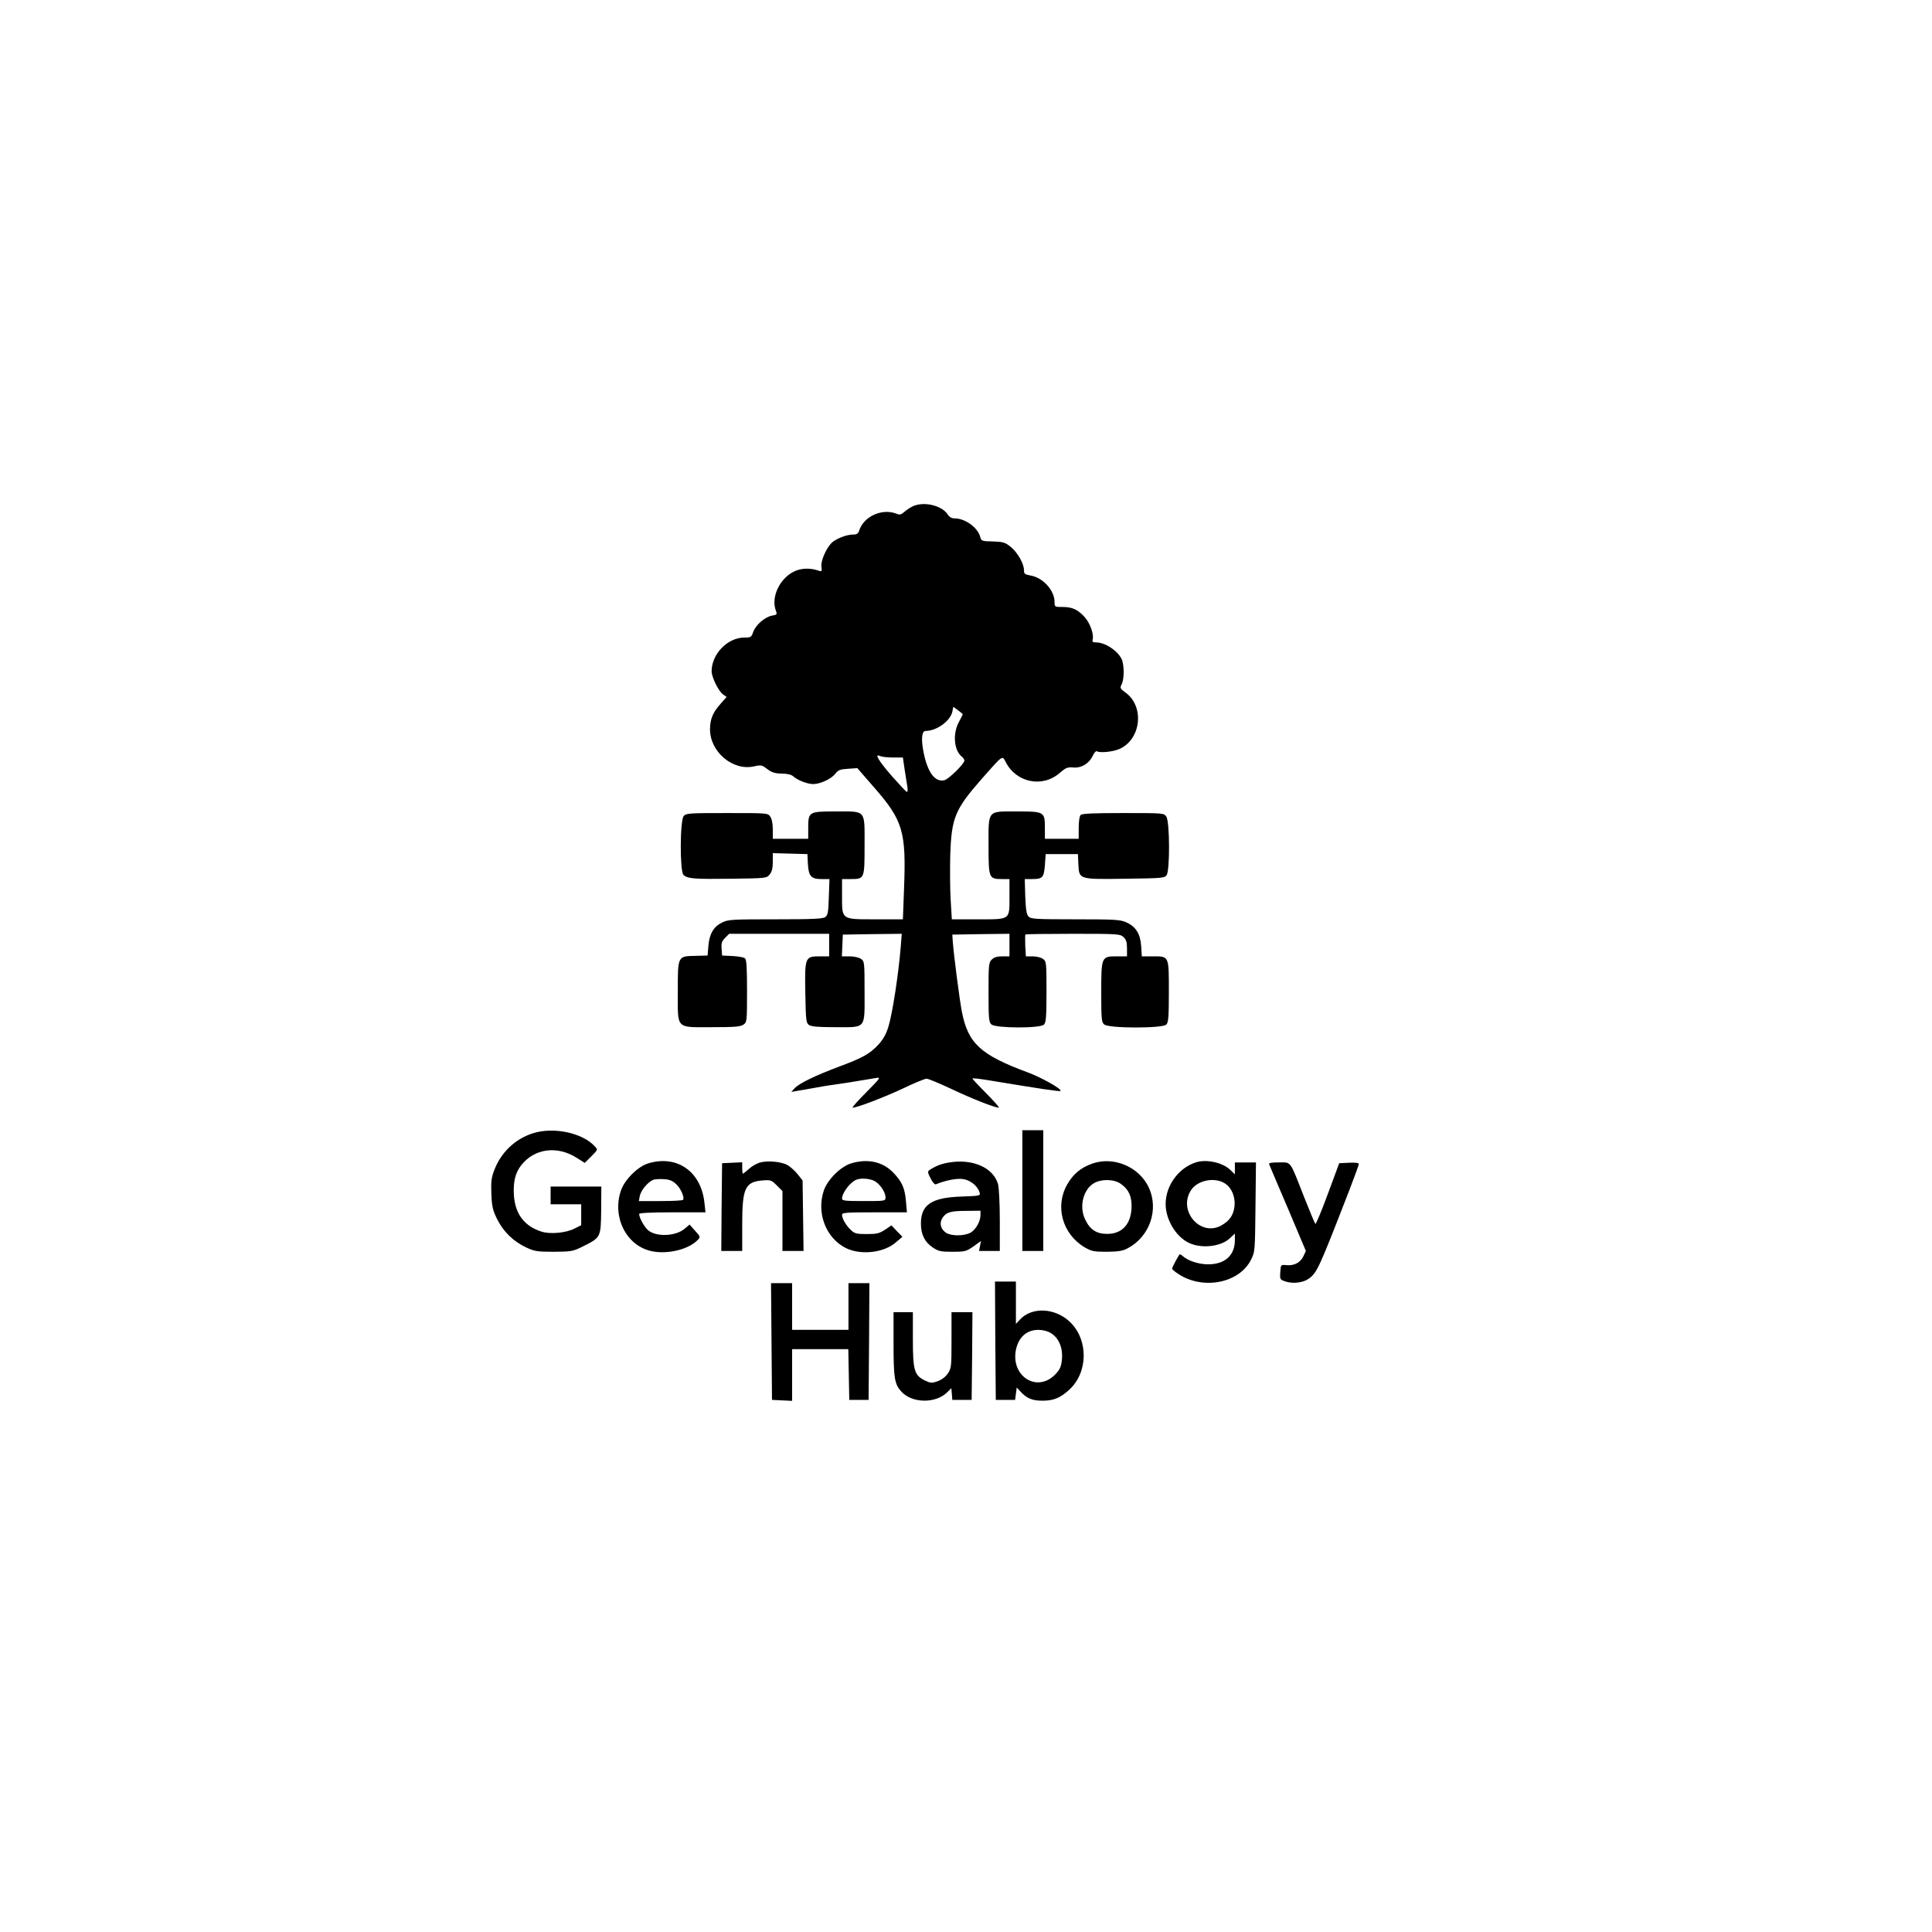
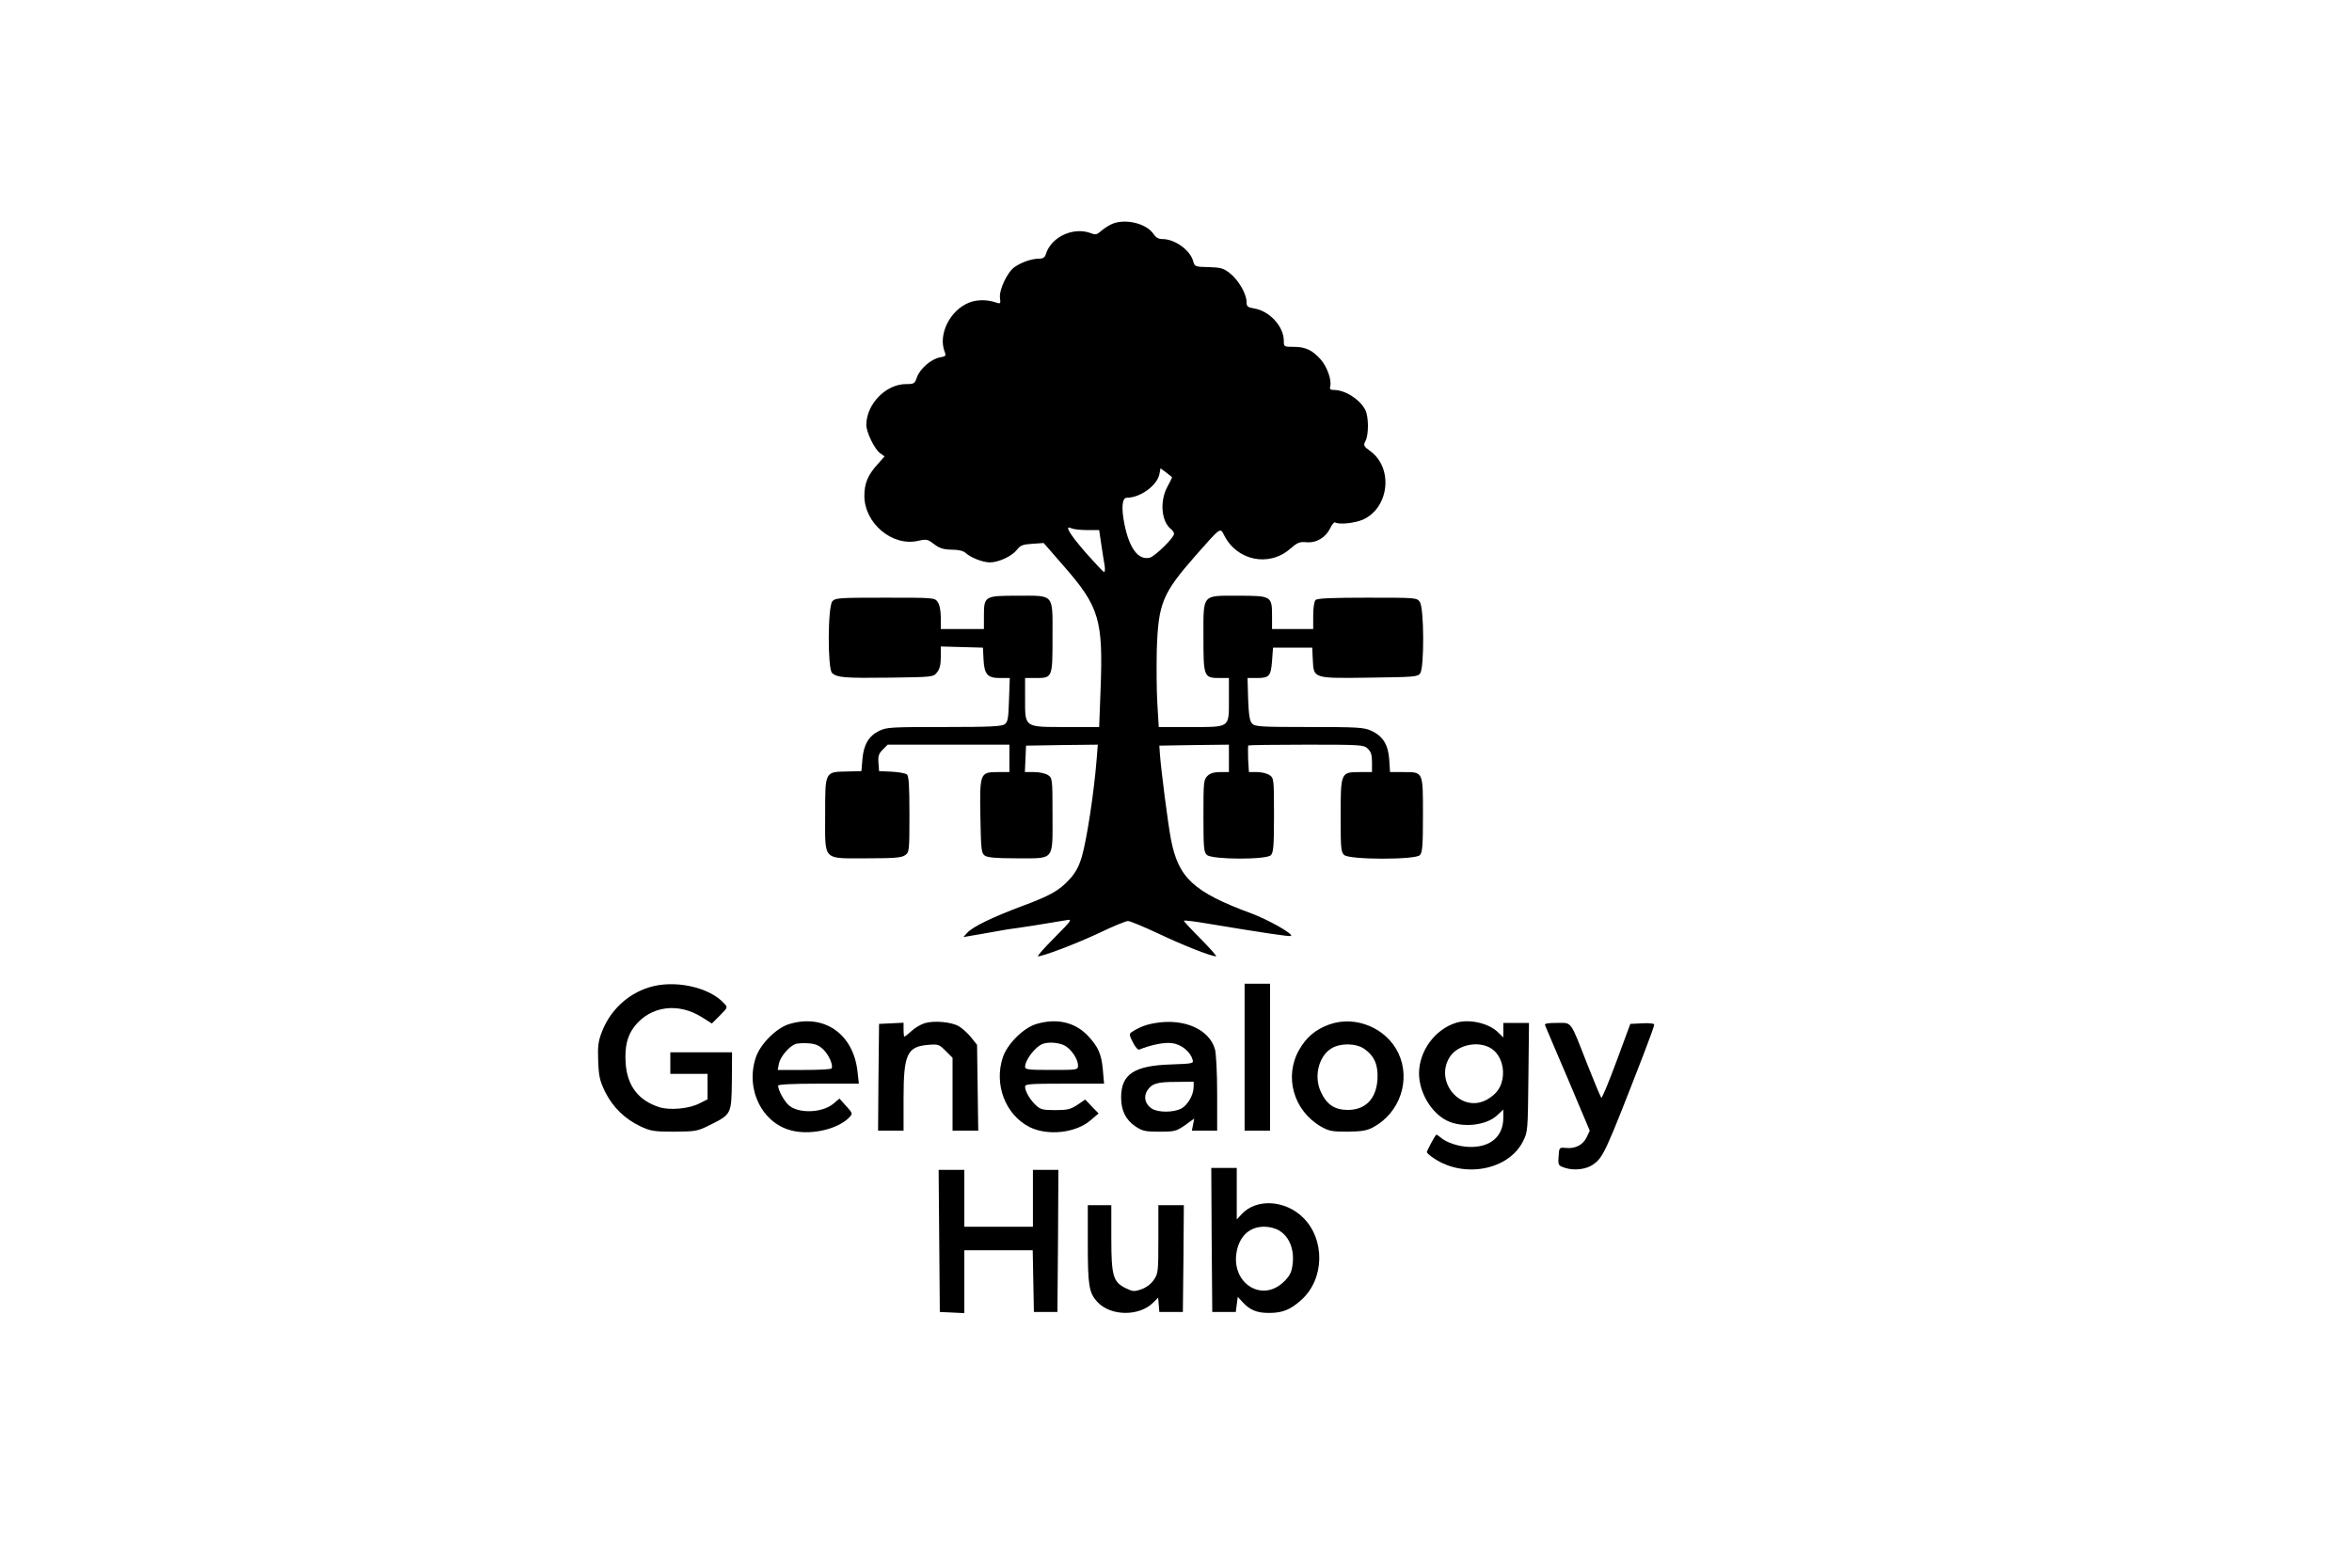
- <svg xmlns="http://www.w3.org/2000/svg" version="1.0" width="120pt" height="120pt" viewBox="0 0 1200 800" preserveAspectRatio="xMidYMid meet">
+ <svg xmlns="http://www.w3.org/2000/svg" version="1.0" width="1200pt" height="800pt" viewBox="0 0 1200 800" preserveAspectRatio="xMidYMid meet">
  <g transform="translate(0,800) scale(0.1,-0.1)" fill="#000000" stroke="none">
    <path d="M5665 6853 c-16 -8 -39 -24 -51 -35 -17 -15 -26 -17 -48 -8 -90 34 -203 -19 -230 -107 -5 -17 -15 -23 -35 -23 -37 0 -89 -18 -125 -43 -37 -26 -80 -118 -74 -158 4 -27 2 -30 -16 -24 -49 17 -99 17 -141 1 -97 -38 -159 -161 -126 -249 9 -23 7 -26 -25 -31 -44 -9 -100 -57 -116 -102 -11 -32 -15 -34 -55 -34 -104 0 -203 -103 -203 -209 0 -37 43 -125 71 -144 l22 -16 -37 -42 c-48 -53 -66 -96 -66 -159 0 -140 142 -260 274 -230 44 10 49 8 82 -17 28 -21 47 -27 89 -28 35 0 60 -6 72 -17 28 -25 88 -48 125 -48 44 1 110 31 136 64 18 23 30 28 79 31 l58 4 100 -115 c185 -211 204 -277 190 -638 l-7 -186 -169 0 c-215 0 -209 -4 -209 145 l0 105 54 0 c86 0 86 1 86 210 0 224 12 210 -181 210 -165 0 -169 -2 -169 -103 l0 -67 -110 0 -110 0 0 58 c0 36 -6 66 -16 80 -15 22 -18 22 -268 22 -232 0 -254 -1 -269 -18 -24 -26 -25 -342 -2 -366 25 -24 66 -27 298 -24 216 3 219 3 238 27 13 16 19 39 19 77 l0 55 108 -3 107 -3 3 -60 c4 -77 20 -95 84 -95 l50 0 -4 -111 c-3 -96 -6 -113 -22 -125 -16 -11 -75 -14 -310 -14 -268 0 -293 -1 -331 -20 -52 -25 -79 -70 -85 -145 l-5 -60 -73 -2 c-114 -2 -112 1 -112 -220 0 -240 -16 -223 213 -223 140 0 177 3 195 16 21 15 22 20 22 208 0 146 -3 196 -13 204 -7 6 -42 12 -77 14 l-65 3 -3 42 c-3 35 2 48 22 68 l25 25 311 0 310 0 0 -70 0 -70 -60 0 c-90 0 -92 -6 -88 -230 3 -166 5 -183 22 -196 15 -10 55 -14 161 -14 198 0 185 -16 185 220 0 184 -1 189 -22 204 -13 9 -43 16 -71 16 l-48 0 3 68 3 67 183 3 183 2 -6 -77 c-14 -171 -50 -408 -76 -497 -15 -49 -32 -80 -62 -113 -54 -59 -100 -84 -248 -139 -144 -54 -246 -103 -274 -134 l-20 -22 40 7 c22 3 74 13 115 20 41 8 98 17 125 20 43 6 82 12 250 40 27 5 20 -4 -65 -90 -52 -52 -90 -95 -84 -95 27 0 197 65 312 119 70 34 137 61 147 61 11 0 80 -29 155 -64 124 -59 268 -116 294 -116 6 0 -29 39 -77 88 -48 48 -87 90 -87 93 0 4 48 -2 108 -12 308 -51 434 -70 439 -65 11 11 -117 83 -203 115 -295 109 -372 181 -410 379 -15 79 -50 351 -56 432 l-3 45 178 3 177 2 0 -70 0 -70 -45 0 c-32 0 -51 -6 -65 -20 -19 -19 -20 -33 -20 -203 0 -165 2 -186 18 -200 27 -24 303 -25 326 -1 13 13 16 46 16 204 0 184 -1 189 -22 204 -12 9 -41 16 -64 16 l-42 0 -4 66 c-1 36 -1 68 1 70 2 2 135 4 296 4 279 0 292 -1 313 -20 17 -16 22 -32 22 -70 l0 -50 -64 0 c-95 0 -96 -2 -96 -226 0 -163 2 -183 18 -197 27 -25 362 -25 386 -1 13 13 16 46 16 204 0 225 2 220 -100 220 l-68 0 -4 63 c-5 76 -32 121 -92 148 -37 17 -69 19 -317 19 -250 0 -277 2 -291 18 -12 12 -17 45 -20 125 l-3 107 45 0 c66 0 74 9 80 87 l5 68 100 0 100 0 3 -63 c5 -95 0 -94 292 -90 226 3 243 4 256 22 21 30 20 333 -2 364 -15 22 -18 22 -268 22 -183 0 -255 -3 -264 -12 -7 -7 -12 -40 -12 -80 l0 -68 -105 0 -105 0 0 68 c0 100 -4 102 -173 102 -187 0 -177 12 -177 -213 0 -201 2 -207 83 -207 l47 0 0 -108 c0 -148 8 -142 -197 -142 l-161 0 -7 116 c-4 64 -5 189 -3 278 8 238 28 287 198 481 130 147 125 144 146 103 65 -129 228 -163 336 -69 37 32 48 37 83 34 51 -5 99 24 122 72 9 19 20 32 25 29 20 -12 99 -4 141 14 135 60 157 264 38 350 -34 25 -36 29 -24 52 17 33 16 124 -1 158 -28 54 -103 102 -160 102 -19 0 -23 4 -19 19 8 31 -16 100 -49 137 -42 47 -77 64 -138 64 -50 0 -50 0 -50 33 -1 72 -74 151 -152 163 -33 6 -38 10 -38 33 0 41 -41 111 -83 145 -34 27 -47 31 -110 33 -69 1 -72 3 -79 29 -15 57 -93 114 -157 114 -20 0 -34 8 -45 25 -38 58 -155 83 -221 48z m315 -1289 c0 -2 -11 -24 -25 -50 -38 -72 -30 -173 18 -213 10 -7 17 -19 17 -25 0 -20 -97 -115 -124 -122 -58 -14 -104 47 -129 171 -17 83 -12 135 12 135 68 0 153 61 166 119 l6 31 30 -22 c16 -12 29 -23 29 -24z m-433 -269 l61 0 11 -75 c6 -41 14 -90 17 -107 3 -18 1 -33 -3 -32 -4 0 -46 45 -93 98 -85 98 -111 143 -74 125 11 -5 47 -9 81 -9z" />
    <path d="M3310 2961 c-111 -35 -199 -120 -240 -229 -18 -46 -21 -74 -18 -147 3 -78 8 -100 35 -156 39 -79 102 -140 181 -177 52 -24 68 -27 172 -27 110 1 118 2 182 34 110 55 110 55 112 225 l1 146 -157 0 -158 0 0 -55 0 -55 95 0 95 0 0 -65 0 -65 -42 -21 c-52 -27 -151 -36 -204 -19 -107 34 -164 109 -172 225 -5 84 8 139 45 187 82 105 224 124 346 46 l49 -31 41 41 c40 40 41 42 22 61 -76 85 -257 123 -385 82z" />
    <path d="M6350 2605 l0 -375 65 0 65 0 0 375 0 375 -65 0 -65 0 0 -375z" />
    <path d="M4026 2774 c-65 -20 -146 -101 -169 -168 -56 -163 31 -340 185 -376 100 -24 238 9 294 71 15 16 13 20 -19 55 l-34 38 -32 -27 c-57 -47 -179 -51 -228 -6 -24 23 -53 76 -53 99 0 6 71 10 206 10 l206 0 -7 63 c-22 192 -171 295 -349 241z m175 -130 c28 -27 51 -80 42 -96 -2 -5 -65 -8 -140 -8 l-135 0 6 32 c7 34 48 84 81 99 11 5 42 7 68 5 36 -2 55 -10 78 -32z" />
    <path d="M4719 2779 c-20 -6 -50 -23 -68 -40 -18 -16 -34 -29 -37 -29 -2 0 -4 16 -4 35 l0 36 -62 -3 -63 -3 -3 -272 -2 -273 65 0 65 0 0 165 c0 225 18 264 125 273 52 4 56 3 90 -31 l35 -35 0 -186 0 -186 66 0 65 0 -3 219 -3 219 -31 39 c-17 21 -45 46 -62 56 -38 22 -124 30 -173 16z" />
    <path d="M5286 2774 c-65 -20 -146 -101 -169 -168 -47 -139 12 -294 135 -357 93 -47 238 -31 313 35 l40 34 -34 35 -34 36 -40 -27 c-35 -23 -51 -27 -113 -27 -63 0 -76 3 -99 25 -30 28 -55 71 -55 95 0 13 26 15 201 15 l202 0 -6 69 c-7 82 -24 121 -80 179 -66 67 -158 87 -261 56z m145 -109 c34 -18 69 -69 69 -102 0 -23 -2 -23 -135 -23 -115 0 -135 2 -135 15 0 36 52 104 90 118 29 11 81 7 111 -8z" />
    <path d="M5892 2779 c-48 -8 -82 -22 -120 -47 -11 -8 -10 -17 8 -51 12 -24 26 -40 33 -37 55 23 126 38 165 33 47 -5 94 -42 106 -83 7 -21 4 -22 -111 -26 -187 -6 -253 -50 -253 -168 0 -68 24 -115 73 -148 36 -24 50 -27 123 -27 77 0 85 2 130 33 l47 34 -6 -31 -6 -31 64 0 65 0 0 188 c0 105 -5 204 -11 227 -29 103 -159 160 -307 134z m198 -325 c0 -41 -30 -93 -63 -111 -41 -21 -118 -21 -151 0 -34 23 -43 60 -22 93 24 35 49 43 149 43 l87 1 0 -26z" />
    <path d="M6782 2772 c-70 -25 -118 -66 -154 -130 -77 -136 -29 -308 110 -390 42 -24 57 -27 137 -27 72 1 98 5 130 22 137 73 194 241 130 378 -61 129 -219 195 -353 147z m178 -124 c52 -36 72 -82 68 -155 -6 -100 -61 -157 -151 -157 -66 0 -107 26 -137 90 -38 78 -13 184 53 224 46 28 124 27 167 -2z" />
    <path d="M7430 2781 c-108 -33 -190 -144 -190 -259 0 -97 63 -202 143 -241 78 -38 200 -25 256 28 l31 29 0 -41 c0 -95 -63 -151 -169 -150 -58 1 -122 22 -153 50 -10 9 -20 14 -21 12 -12 -15 -47 -82 -47 -88 0 -5 17 -20 39 -34 153 -101 378 -57 451 88 25 49 25 54 28 328 l3 277 -65 0 -66 0 0 -37 0 -37 -29 28 c-47 45 -145 67 -211 47z m176 -130 c43 -26 67 -82 62 -141 -6 -56 -29 -91 -81 -121 -131 -74 -273 91 -189 219 40 61 144 82 208 43z" />
    <path d="M7883 2768 c3 -7 55 -131 117 -275 l111 -263 -16 -34 c-19 -39 -58 -59 -106 -54 -34 3 -34 3 -37 -44 -3 -45 -2 -46 34 -58 46 -15 109 -7 143 18 52 38 62 60 256 560 30 78 55 147 55 153 0 6 -24 9 -61 7 l-61 -3 -71 -192 c-39 -106 -74 -189 -77 -185 -4 4 -35 79 -70 167 -91 232 -78 215 -156 215 -49 0 -65 -3 -61 -12z" />
    <path d="M6182 1673 l3 -368 60 0 60 0 5 38 5 39 25 -27 c38 -41 73 -55 135 -55 69 0 110 17 165 67 118 106 122 308 8 420 -92 90 -238 98 -313 17 l-25 -27 0 132 0 131 -65 0 -65 0 2 -367z m345 47 c53 -32 79 -100 67 -179 -5 -35 -15 -54 -45 -83 -114 -109 -274 -1 -238 162 17 76 67 120 139 120 27 0 58 -8 77 -20z" />
    <path d="M4792 1668 l3 -363 63 -3 62 -3 0 161 0 160 175 0 174 0 3 -157 3 -158 60 0 60 0 3 363 2 362 -65 0 -65 0 0 -145 0 -145 -175 0 -175 0 0 145 0 145 -65 0 -66 0 3 -362z" />
    <path d="M5550 1650 c0 -209 6 -247 48 -293 67 -74 214 -76 286 -4 l25 25 3 -36 3 -37 60 0 60 0 3 273 2 272 -65 0 -65 0 0 -174 c0 -164 -1 -175 -23 -207 -14 -21 -38 -39 -63 -48 -37 -13 -44 -12 -80 5 -65 32 -74 62 -74 257 l0 167 -60 0 -60 0 0 -200z" />
  </g>
</svg>
